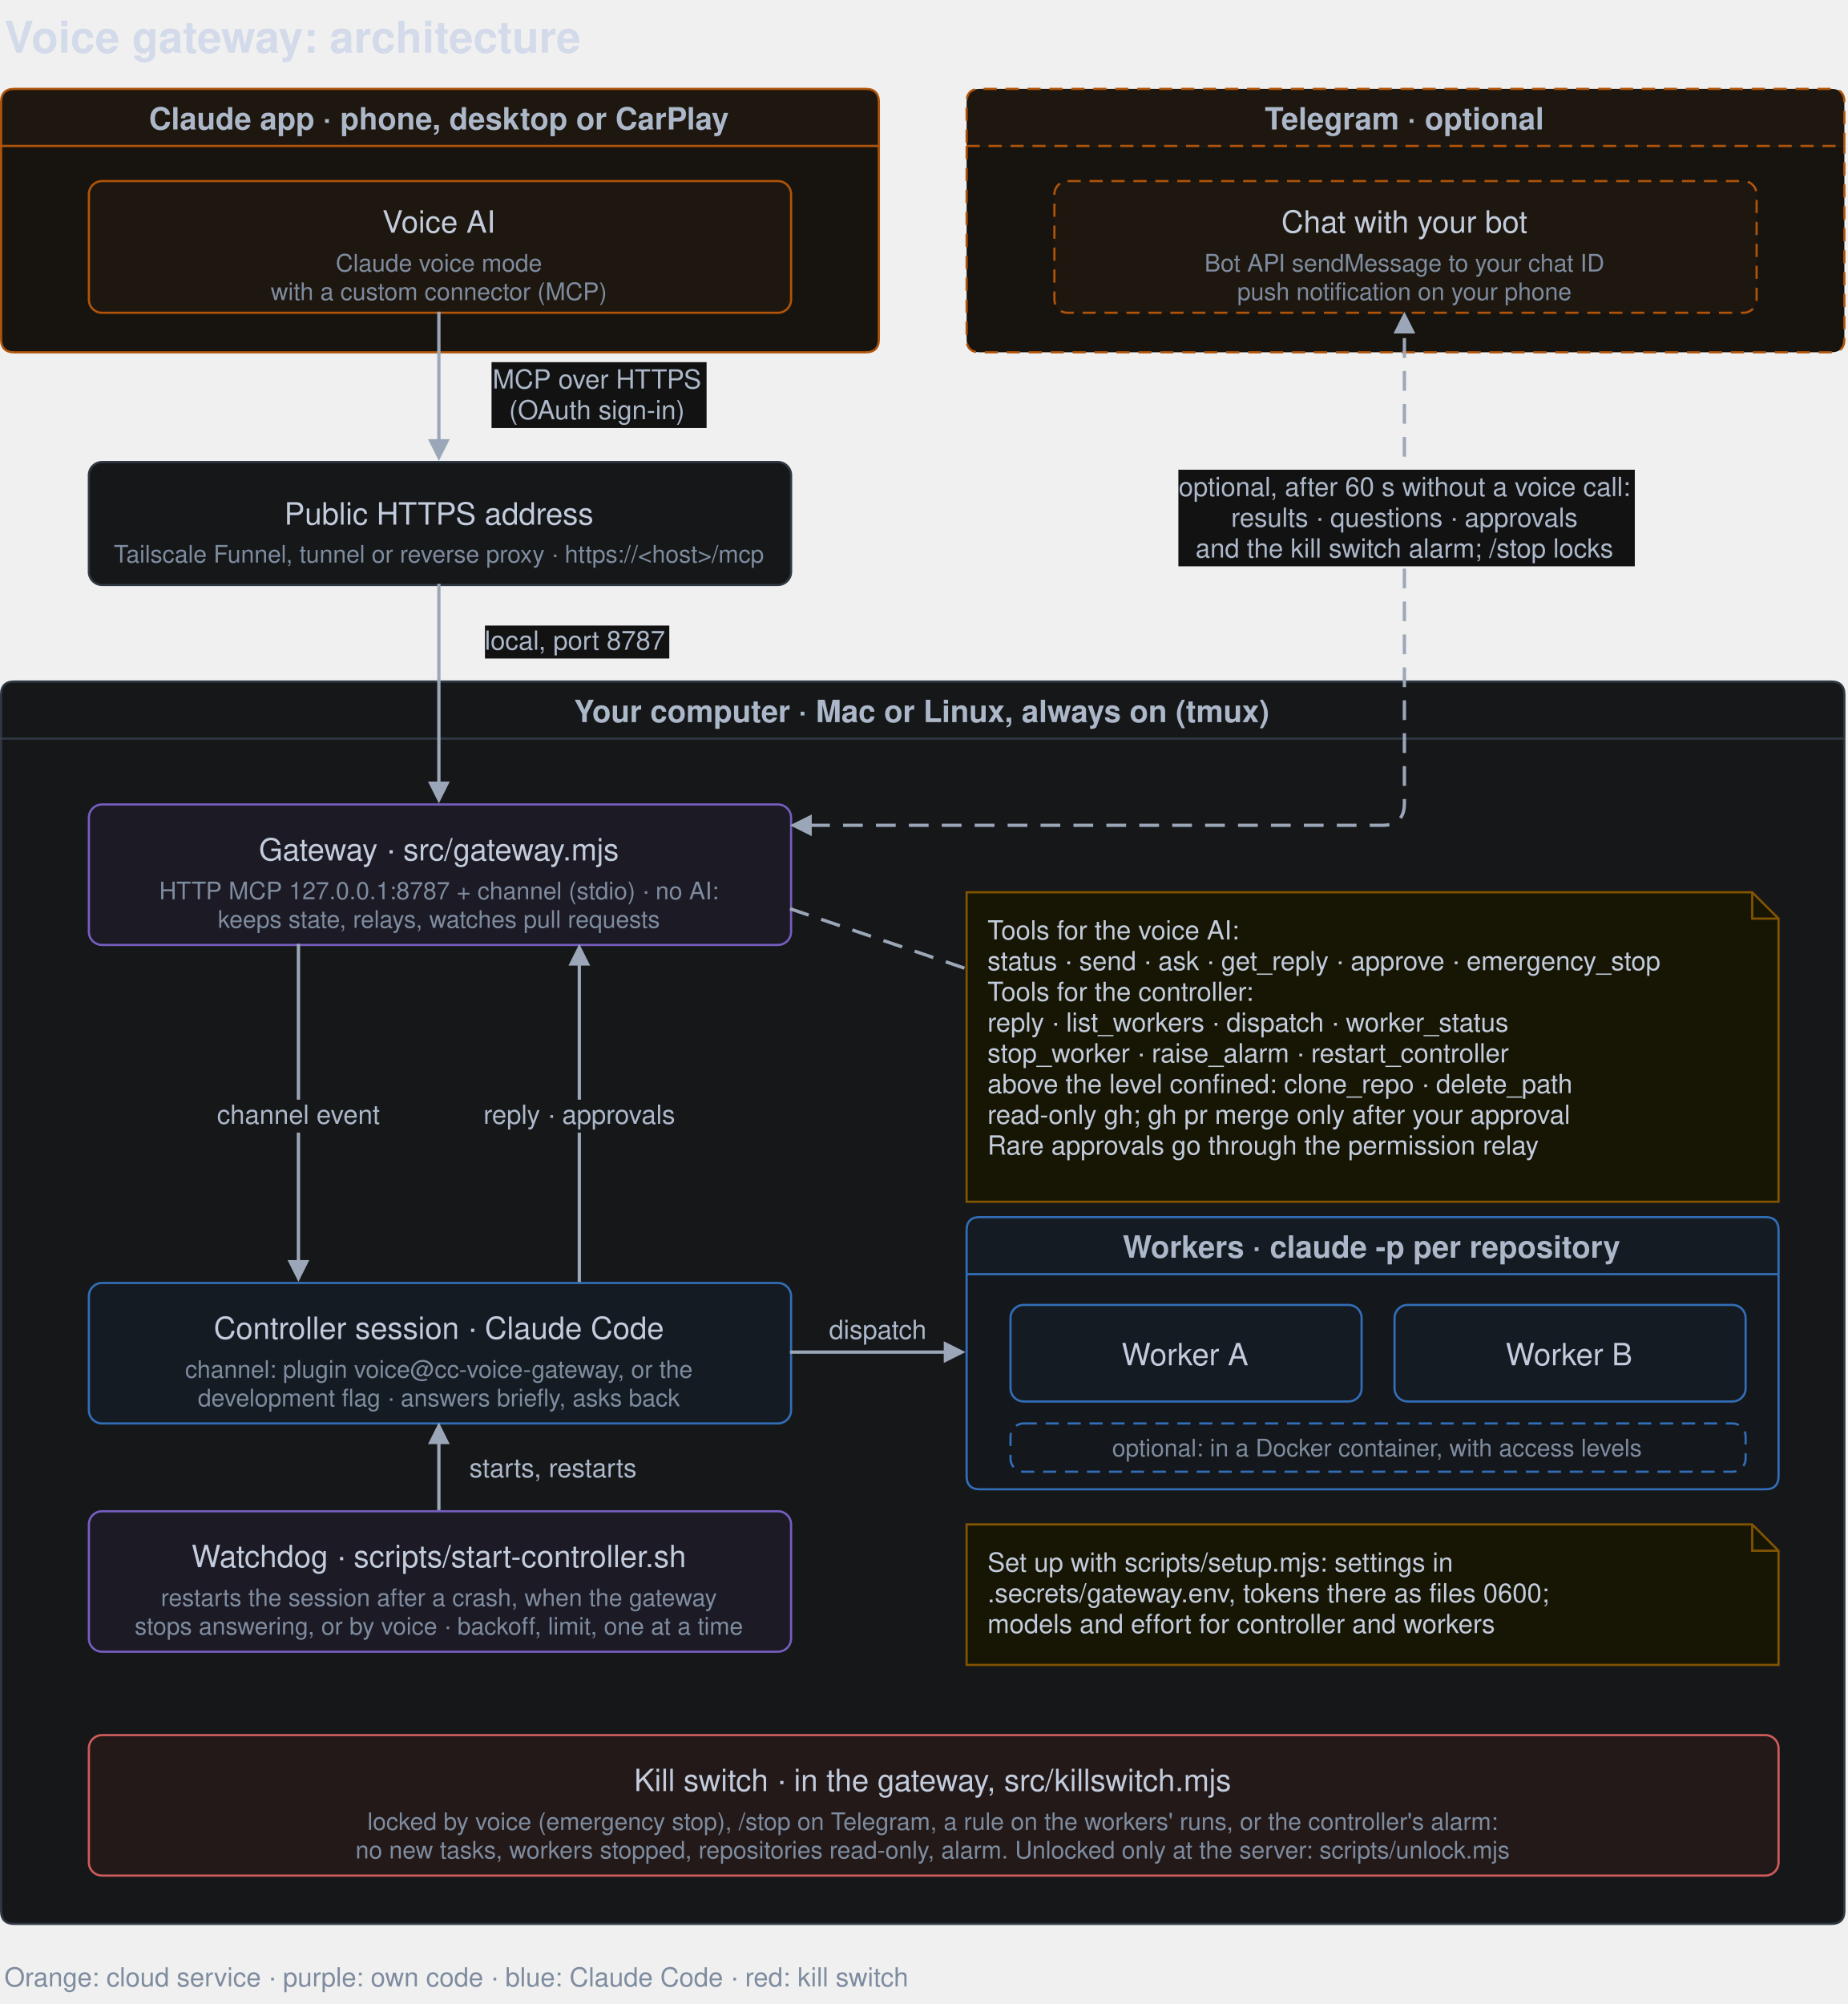
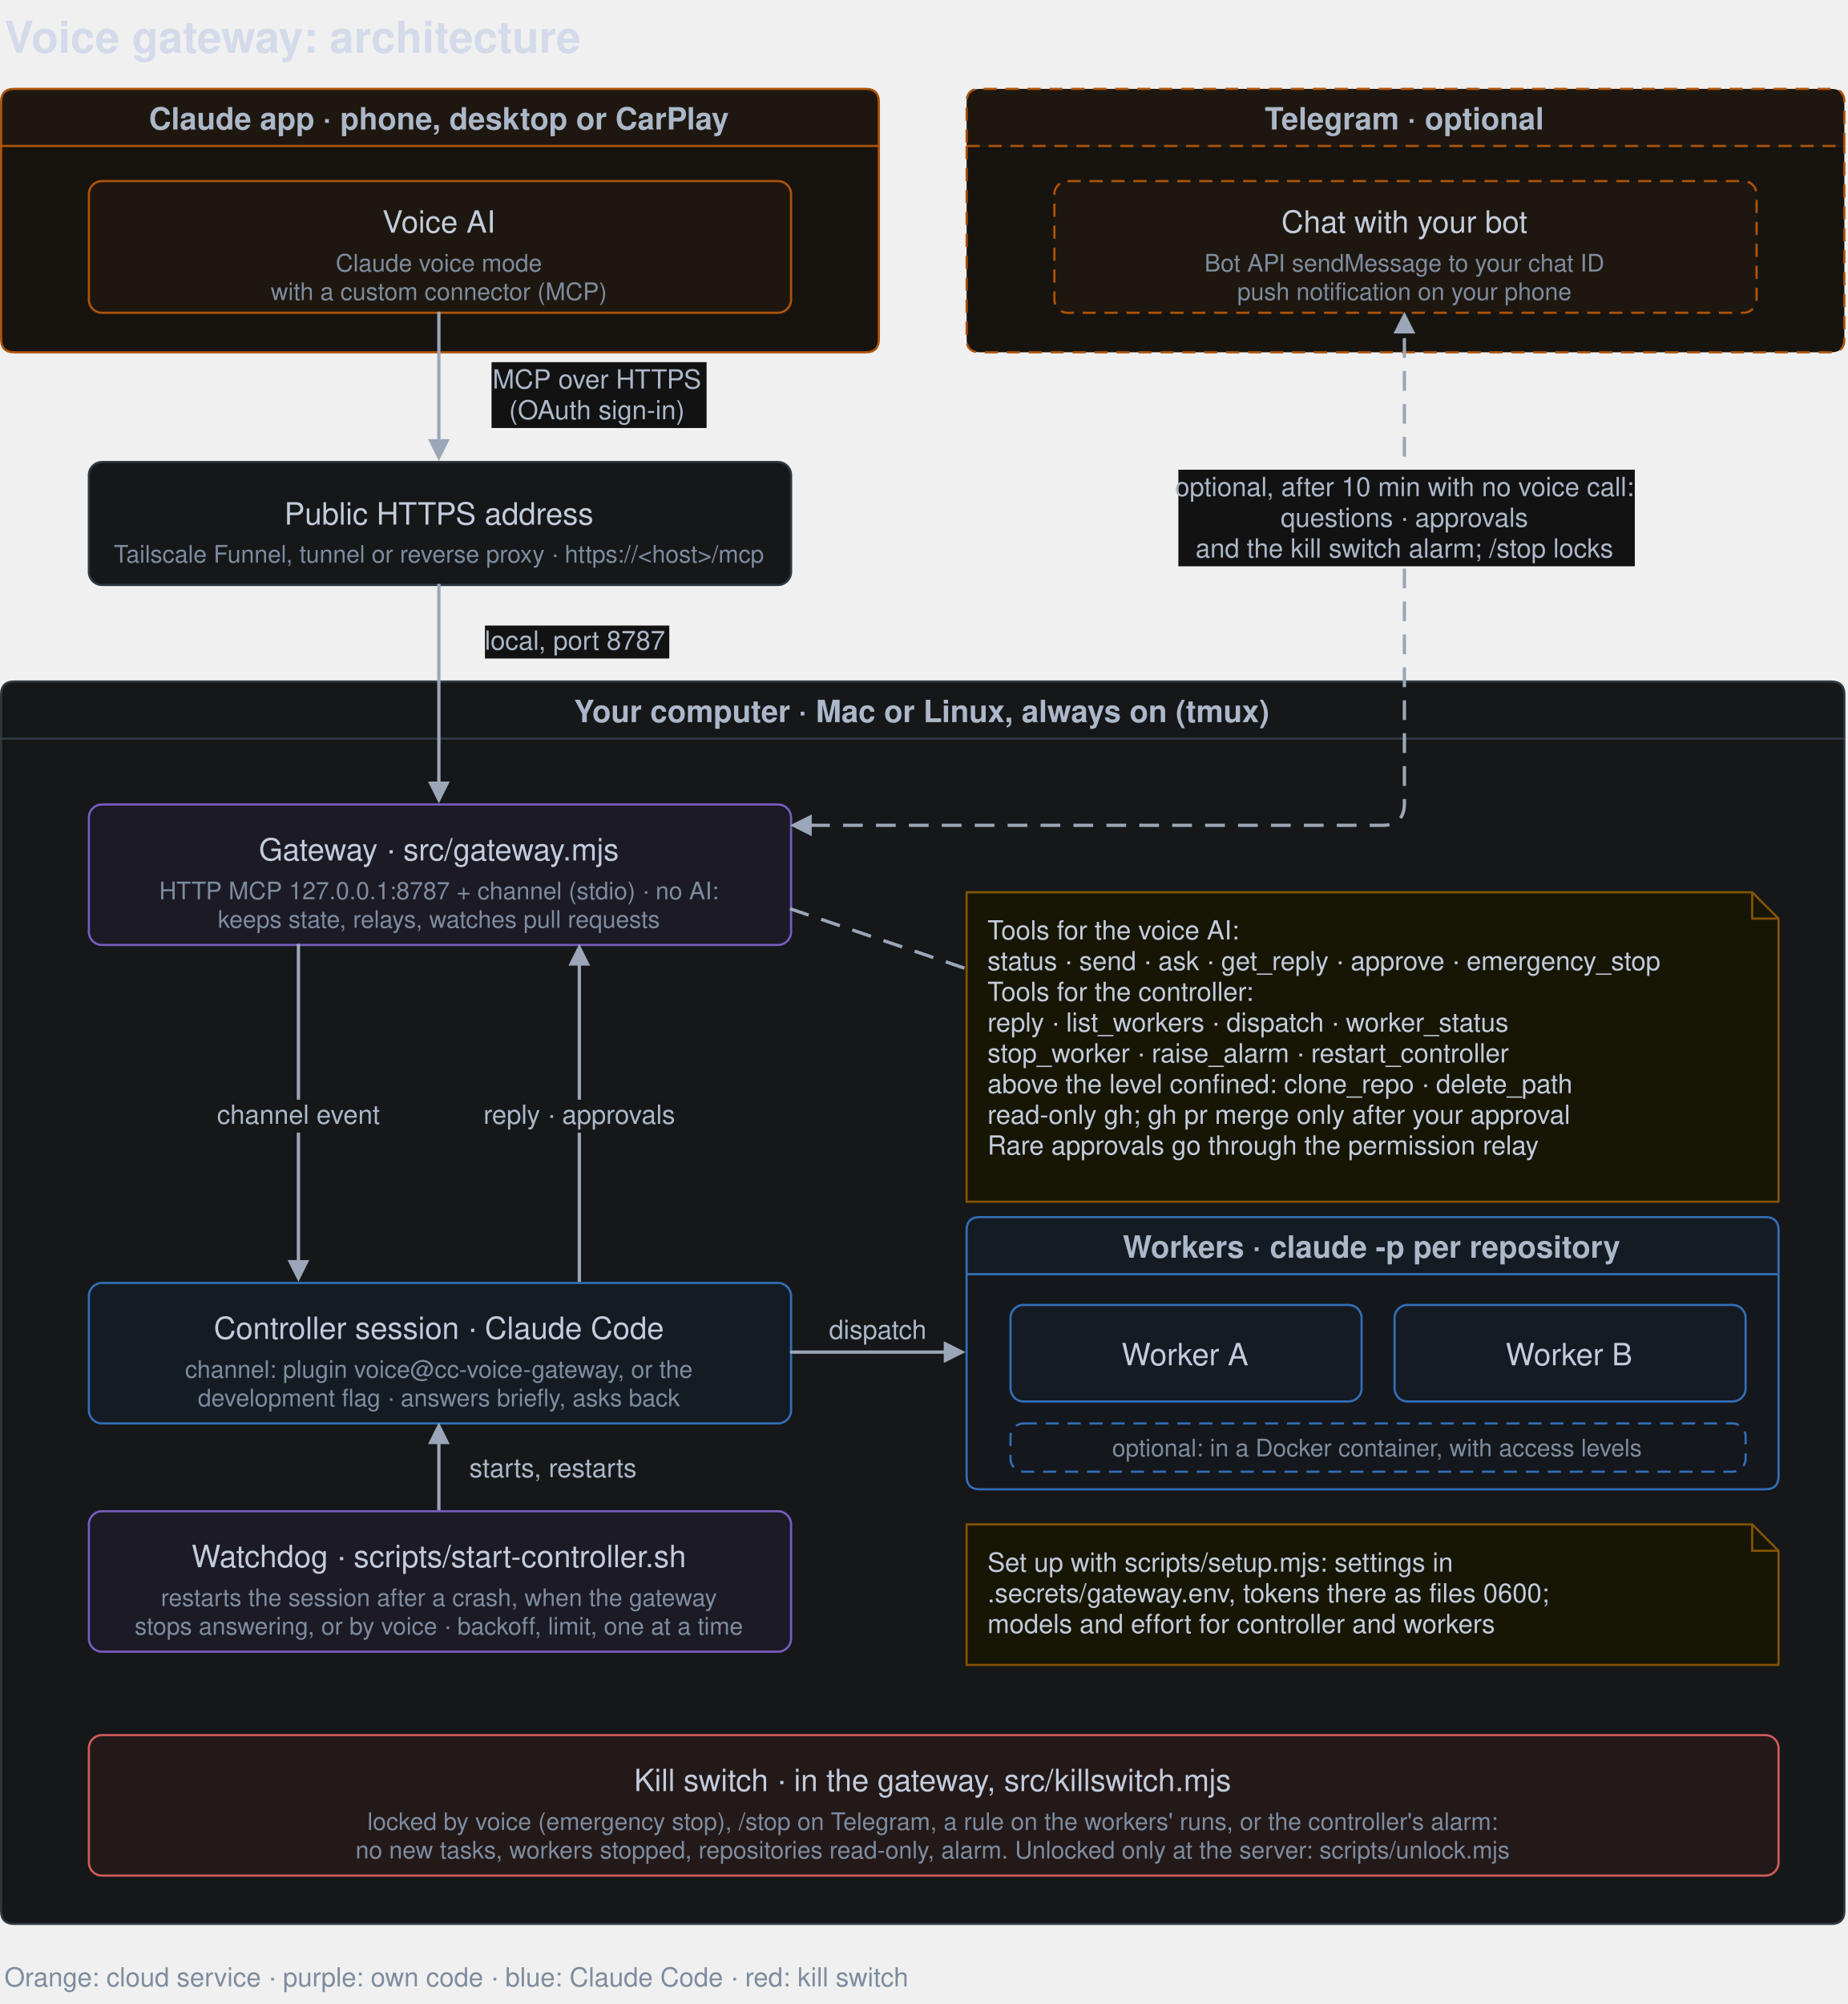
<svg xmlns="http://www.w3.org/2000/svg" style="background: transparent; background-color: transparent; color-scheme: dark;" version="1.1" width="842px" height="913px" viewBox="0 0 842 913">
  <defs />
  <g>
    <g data-cell-id="0">
      <g data-cell-id="1">
        <g data-cell-id="title">
          <g>
            <rect x="0" y="0" width="840" height="30" fill="none" stroke="none" pointer-events="all" />
          </g>
          <g>
            <g fill="#0F172A" font-family="Helvetica" font-weight="bold" text-anchor="start" font-size="20px" style="fill: rgb(211, 218, 234);">
              <text x="2" y="24">Voice gateway: architecture</text>
            </g>
          </g>
        </g>
        <g data-cell-id="car">
          <g transform="translate(0.5,0.5)">
            <path d="M 400 66 L 400 46 Q 400 40 394 40 L 6 40 Q 0 40 0 46 L 0 66" fill="#fff7ed" stroke="#fb923c" stroke-miterlimit="10" pointer-events="all" style="fill: rgb(30, 23, 15); stroke: rgb(175, 84, 10);" />
            <path d="M 0 66 L 0 154 Q 0 160 6 160 L 394 160 Q 400 160 400 154 L 400 66" fill="#fffbf5" stroke="#fb923c" stroke-miterlimit="10" pointer-events="all" style="fill: rgb(23, 20, 15); stroke: rgb(175, 84, 10);" />
            <path d="M 0 66 L 400 66" fill="none" stroke="#fb923c" stroke-miterlimit="10" pointer-events="all" style="stroke: rgb(175, 84, 10);" />
          </g>
          <g>
            <g fill="#334155" font-family="Helvetica" font-weight="bold" text-anchor="middle" font-size="14px" style="fill: rgb(172, 184, 201);">
              <text x="200" y="59">Claude app · phone, desktop or CarPlay</text>
            </g>
          </g>
          <g data-cell-id="voice">
            <g transform="translate(0.5,0.5)">
              <rect x="40" y="82" width="320" height="60" rx="6" ry="6" fill="#fff7ed" stroke="#fb923c" pointer-events="all" style="fill: rgb(30, 23, 15); stroke: rgb(175, 84, 10);" />
            </g>
            <g>
              <g fill="#1E293B" font-family="Helvetica" text-anchor="middle" font-size="14px" style="fill: rgb(195, 204, 220);">
                <text x="200" y="106">Voice AI</text>
              </g>
            </g>
            <g data-cell-id="voice-sub">
              <g>
                <rect x="40" y="108.7" width="320" height="26.4" fill="none" stroke="none" pointer-events="all" />
              </g>
              <g>
                <g fill="#64748B" font-family="Helvetica" text-anchor="middle" font-size="11px" style="fill: rgb(126, 140, 159);">
                  <text x="200" y="123.7">Claude voice mode</text>
                  <text x="200" y="136.7">with a custom connector (MCP)</text>
                </g>
              </g>
            </g>
          </g>
        </g>
        <g data-cell-id="telegram">
          <g transform="translate(0.5,0.5)">
            <path d="M 840 66 L 840 46 Q 840 40 834 40 L 446 40 Q 440 40 440 46 L 440 66" fill="#fff7ed" stroke="#fb923c" stroke-miterlimit="10" stroke-dasharray="6 4" pointer-events="all" style="fill: rgb(30, 23, 15); stroke: rgb(175, 84, 10);" />
            <path d="M 440 66 L 440 154 Q 440 160 446 160 L 834 160 Q 840 160 840 154 L 840 66" fill="#fffbf5" stroke="#fb923c" stroke-miterlimit="10" stroke-dasharray="6 4" pointer-events="all" style="fill: rgb(23, 20, 15); stroke: rgb(175, 84, 10);" />
            <path d="M 440 66 L 840 66" fill="none" stroke="#fb923c" stroke-miterlimit="10" stroke-dasharray="6 4" pointer-events="all" style="stroke: rgb(175, 84, 10);" />
          </g>
          <g>
            <g fill="#334155" font-family="Helvetica" font-weight="bold" text-anchor="middle" font-size="14px" style="fill: rgb(172, 184, 201);">
              <text x="640" y="59">Telegram · optional</text>
            </g>
          </g>
          <g data-cell-id="chat">
            <g transform="translate(0.5,0.5)">
              <rect x="480" y="82" width="320" height="60" rx="6" ry="6" fill="#fff7ed" stroke="#fb923c" stroke-dasharray="6 4" pointer-events="all" style="fill: rgb(30, 23, 15); stroke: rgb(175, 84, 10);" />
            </g>
            <g>
              <g fill="#1E293B" font-family="Helvetica" text-anchor="middle" font-size="14px" style="fill: rgb(195, 204, 220);">
                <text x="640" y="106">Chat with your bot</text>
              </g>
            </g>
            <g data-cell-id="chat-sub">
              <g>
                <rect x="480" y="108.7" width="320" height="26.4" fill="none" stroke="none" pointer-events="all" />
              </g>
              <g>
                <g fill="#64748B" font-family="Helvetica" text-anchor="middle" font-size="11px" style="fill: rgb(126, 140, 159);">
                  <text x="640" y="123.7">Bot API sendMessage to your chat ID</text>
                  <text x="640" y="136.7">push notification on your phone</text>
                </g>
              </g>
            </g>
          </g>
        </g>
        <g data-cell-id="tunnel">
          <g transform="translate(0.5,0.5)">
            <rect x="40" y="210" width="320" height="56" rx="6" ry="6" fill="#f8fafc" stroke="#cbd5e1" pointer-events="all" style="fill: rgb(21, 23, 25); stroke: rgb(47, 56, 66);" />
          </g>
          <g>
            <g fill="#1E293B" font-family="Helvetica" text-anchor="middle" font-size="14px" style="fill: rgb(195, 204, 220);">
              <text x="200" y="239">Public HTTPS address</text>
            </g>
          </g>
          <g data-cell-id="tunnel-sub">
            <g>
              <rect x="40" y="241.3" width="320" height="13.2" fill="none" stroke="none" pointer-events="all" />
            </g>
            <g>
              <g fill="#64748B" font-family="Helvetica" text-anchor="middle" font-size="11px" style="fill: rgb(126, 140, 159);">
                <text x="200" y="256.3">Tailscale Funnel, tunnel or reverse proxy · https://&lt;host&gt;/mcp</text>
              </g>
            </g>
          </g>
        </g>
        <g data-cell-id="machine">
          <g transform="translate(0.5,0.5)">
            <path d="M 840 336 L 840 316 Q 840 310 834 310 L 6 310 Q 0 310 0 316 L 0 336" fill="#f8fafc" stroke="#cbd5e1" stroke-miterlimit="10" pointer-events="all" style="fill: rgb(21, 23, 25); stroke: rgb(47, 56, 66);" />
            <path d="M 0 336 L 0 870 Q 0 876 6 876 L 834 876 Q 840 876 840 870 L 840 336" fill="#f8fafc" stroke="#cbd5e1" stroke-miterlimit="10" pointer-events="all" style="fill: rgb(21, 23, 25); stroke: rgb(47, 56, 66);" />
            <path d="M 0 336 L 840 336" fill="none" stroke="#cbd5e1" stroke-miterlimit="10" pointer-events="all" style="stroke: rgb(47, 56, 66);" />
          </g>
          <g>
            <g fill="#334155" font-family="Helvetica" font-weight="bold" text-anchor="middle" font-size="14px" style="fill: rgb(172, 184, 201);">
              <text x="420" y="329">Your computer · Mac or Linux, always on (tmux)</text>
            </g>
          </g>
          <g data-cell-id="gateway">
            <g transform="translate(0.5,0.5)">
              <rect x="40" y="366" width="320" height="64" rx="6" ry="6" fill="#f5f3ff" stroke="#a78bfa" pointer-events="all" style="fill: rgb(28, 26, 36); stroke: rgb(118, 94, 190);" />
            </g>
            <g>
              <g fill="#1E293B" font-family="Helvetica" text-anchor="middle" font-size="14px" style="fill: rgb(195, 204, 220);">
                <text x="200" y="392">Gateway · src/gateway.mjs</text>
              </g>
            </g>
            <g data-cell-id="gateway-sub">
              <g>
                <rect x="40" y="394.7" width="320" height="26.4" fill="none" stroke="none" pointer-events="all" />
              </g>
              <g>
                <g fill="#64748B" font-family="Helvetica" text-anchor="middle" font-size="11px" style="fill: rgb(126, 140, 159);">
                  <text x="200" y="409.7">HTTP MCP 127.0.0.1:8787 + channel (stdio) · no AI:</text>
                  <text x="200" y="422.7">keeps state, relays, watches pull requests</text>
                </g>
              </g>
            </g>
          </g>
          <g data-cell-id="controller">
            <g transform="translate(0.5,0.5)">
              <rect x="40" y="584" width="320" height="64" rx="6" ry="6" fill="#eff6ff" stroke="#60a5fa" pointer-events="all" style="fill: rgb(21, 27, 35); stroke: rgb(50, 110, 183);" />
            </g>
            <g>
              <g fill="#1E293B" font-family="Helvetica" text-anchor="middle" font-size="14px" style="fill: rgb(195, 204, 220);">
                <text x="200" y="610">Controller session · Claude Code</text>
              </g>
            </g>
            <g data-cell-id="controller-sub">
              <g>
                <rect x="40" y="612.7" width="320" height="26.4" fill="none" stroke="none" pointer-events="all" />
              </g>
              <g>
                <g fill="#64748B" font-family="Helvetica" text-anchor="middle" font-size="11px" style="fill: rgb(126, 140, 159);">
                  <text x="200" y="627.7">channel: plugin voice@cc-voice-gateway, or the</text>
                  <text x="200" y="640.7">development flag · answers briefly, asks back</text>
                </g>
              </g>
            </g>
          </g>
          <g data-cell-id="tools">
            <g transform="translate(0.5,0.5)">
              <path d="M 440 406 L 798 406 L 810 418 L 810 547 L 440 547 L 440 406 Z" fill="#fefce8" stroke="#eab308" stroke-miterlimit="10" pointer-events="all" style="fill: rgb(23, 22, 4); stroke: rgb(131, 84, 0);" />
              <path d="M 798 406 L 798 418 L 810 418" fill="none" stroke="#eab308" stroke-miterlimit="10" pointer-events="all" style="stroke: rgb(131, 84, 0);" />
            </g>
            <g>
              <g fill="#1E293B" font-family="Helvetica" text-anchor="start" font-size="12px" style="fill: rgb(195, 204, 220);">
                <text x="450" y="428">Tools for the voice AI:</text>
                <text x="450" y="442">status · send · ask · get_reply · approve · emergency_stop</text>
                <text x="450" y="456">Tools for the controller:</text>
                <text x="450" y="470">reply · list_workers · dispatch · worker_status</text>
                <text x="450" y="484">stop_worker · raise_alarm · restart_controller</text>
                <text x="450" y="498">above the level confined: clone_repo · delete_path</text>
                <text x="450" y="512">read-only gh; gh pr merge only after your approval</text>
                <text x="450" y="526">Rare approvals go through the permission relay</text>
              </g>
            </g>
          </g>
          <g data-cell-id="workers">
            <g transform="translate(0.5,0.5)">
              <path d="M 810 580 L 810 560 Q 810 554 804 554 L 446 554 Q 440 554 440 560 L 440 580" fill="#eff6ff" stroke="#60a5fa" stroke-miterlimit="10" pointer-events="all" style="fill: rgb(21, 27, 35); stroke: rgb(50, 110, 183);" />
              <path d="M 440 580 L 440 672 Q 440 678 446 678 L 804 678 Q 810 678 810 672 L 810 580" fill="#f7faff" stroke="#60a5fa" stroke-miterlimit="10" pointer-events="all" style="fill: rgb(20, 23, 27); stroke: rgb(50, 110, 183);" />
              <path d="M 440 580 L 810 580" fill="none" stroke="#60a5fa" stroke-miterlimit="10" pointer-events="all" style="stroke: rgb(50, 110, 183);" />
            </g>
            <g>
              <g fill="#334155" font-family="Helvetica" font-weight="bold" text-anchor="middle" font-size="14px" style="fill: rgb(172, 184, 201);">
                <text x="625" y="573">Workers · claude -p per repository</text>
              </g>
            </g>
            <g data-cell-id="wa">
              <g transform="translate(0.5,0.5)">
                <rect x="460" y="594" width="160" height="44" rx="6" ry="6" fill="#eff6ff" stroke="#60a5fa" pointer-events="all" style="fill: rgb(21, 27, 35); stroke: rgb(50, 110, 183);" />
              </g>
              <g>
                <g fill="#1E293B" font-family="Helvetica" text-anchor="middle" font-size="14px" style="fill: rgb(195, 204, 220);">
                  <text x="540" y="622">Worker A</text>
                </g>
              </g>
            </g>
            <g data-cell-id="wb">
              <g transform="translate(0.5,0.5)">
                <rect x="635" y="594" width="160" height="44" rx="6" ry="6" fill="#eff6ff" stroke="#60a5fa" pointer-events="all" style="fill: rgb(21, 27, 35); stroke: rgb(50, 110, 183);" />
              </g>
              <g>
                <g fill="#1E293B" font-family="Helvetica" text-anchor="middle" font-size="14px" style="fill: rgb(195, 204, 220);">
                  <text x="715" y="622">Worker B</text>
                </g>
              </g>
            </g>
            <g data-cell-id="wdocker">
              <g transform="translate(0.5,0.5)">
                <rect x="460" y="648" width="335" height="22" rx="6" ry="6" fill="none" stroke="#60a5fa" stroke-dasharray="6 4" pointer-events="all" style="stroke: rgb(50, 110, 183);" />
              </g>
              <g>
                <g fill="#64748B" font-family="Helvetica" text-anchor="middle" font-size="11px" style="fill: rgb(126, 140, 159);">
                  <text x="627.5" y="663.5">optional: in a Docker container, with access levels</text>
                </g>
              </g>
            </g>
          </g>
          <g data-cell-id="watchdog">
            <g transform="translate(0.5,0.5)">
              <rect x="40" y="688" width="320" height="64" rx="6" ry="6" fill="#f5f3ff" stroke="#a78bfa" pointer-events="all" style="fill: rgb(28, 26, 36); stroke: rgb(118, 94, 190);" />
            </g>
            <g>
              <g fill="#1E293B" font-family="Helvetica" text-anchor="middle" font-size="14px" style="fill: rgb(195, 204, 220);">
                <text x="200" y="714">Watchdog · scripts/start-controller.sh</text>
              </g>
            </g>
            <g data-cell-id="watchdog-sub">
              <g>
                <rect x="40" y="716.7" width="320" height="26.4" fill="none" stroke="none" pointer-events="all" />
              </g>
              <g>
                <g fill="#64748B" font-family="Helvetica" text-anchor="middle" font-size="11px" style="fill: rgb(126, 140, 159);">
                  <text x="200" y="731.7">restarts the session after a crash, when the gateway</text>
                  <text x="200" y="744.7">stops answering, or by voice · backoff, limit, one at a time</text>
                </g>
              </g>
            </g>
          </g>
          <g data-cell-id="setupnote">
            <g transform="translate(0.5,0.5)">
              <path d="M 440 694 L 798 694 L 810 706 L 810 758 L 440 758 L 440 694 Z" fill="#fefce8" stroke="#eab308" stroke-miterlimit="10" pointer-events="all" style="fill: rgb(23, 22, 4); stroke: rgb(131, 84, 0);" />
              <path d="M 798 694 L 798 706 L 810 706" fill="none" stroke="#eab308" stroke-miterlimit="10" pointer-events="all" style="stroke: rgb(131, 84, 0);" />
            </g>
            <g>
              <g fill="#1E293B" font-family="Helvetica" text-anchor="start" font-size="12px" style="fill: rgb(195, 204, 220);">
                <text x="450" y="716">Set up with scripts/setup.mjs: settings in</text>
                <text x="450" y="730">.secrets/gateway.env, tokens there as files 0600;</text>
                <text x="450" y="744">models and effort for controller and workers</text>
              </g>
            </g>
          </g>
          <g data-cell-id="kill">
            <g transform="translate(0.5,0.5)">
              <rect x="40" y="790" width="770" height="64" rx="6" ry="6" fill="#fef2f2" stroke="#f87171" pointer-events="all" style="fill: rgb(35, 25, 25); stroke: rgb(207, 91, 91);" />
            </g>
            <g>
              <g fill="#1E293B" font-family="Helvetica" text-anchor="middle" font-size="14px" style="fill: rgb(195, 204, 220);">
                <text x="425" y="816">Kill switch · in the gateway, src/killswitch.mjs</text>
              </g>
            </g>
            <g data-cell-id="kill-sub">
              <g>
                <rect x="40" y="818.7" width="770" height="26.4" fill="none" stroke="none" pointer-events="all" />
              </g>
              <g>
                <g fill="#64748B" font-family="Helvetica" text-anchor="middle" font-size="11px" style="fill: rgb(126, 140, 159);">
                  <text x="425" y="833.7">locked by voice (emergency stop), /stop on Telegram, a rule on the workers' runs, or the controller's alarm:</text>
                  <text x="425" y="846.7">no new tasks, workers stopped, repositories read-only, alarm. Unlocked only at the server: scripts/unlock.mjs</text>
                </g>
              </g>
            </g>
          </g>
        </g>
        <g data-cell-id="legend">
          <g>
            <rect x="0" y="888" width="840" height="24" fill="none" stroke="none" pointer-events="all" />
          </g>
          <g>
            <g fill="#64748B" font-family="Helvetica" text-anchor="start" font-size="12px" style="fill: rgb(126, 140, 159);">
              <text x="2" y="905">Orange: cloud service · purple: own code · blue: Claude Code · red: kill switch</text>
            </g>
          </g>
        </g>
        <g data-cell-id="e1">
          <g>
            <path d="M 200 142 L 200 200.82" fill="none" stroke="#475569" stroke-width="1.5" stroke-miterlimit="10" pointer-events="stroke" style="stroke: rgb(155, 167, 184);" />
            <path d="M 200 208.32 L 196.25 200.82 L 203.75 200.82 Z" fill="#475569" stroke="#475569" stroke-width="1.5" stroke-miterlimit="10" pointer-events="all" style="fill: rgb(155, 167, 184); stroke: rgb(155, 167, 184);" />
          </g>
          <g>
            <g fill="#334155" font-family="Helvetica" text-anchor="middle" font-size="12px" style="fill: rgb(172, 184, 201);">
              <rect fill="#FFFFFF" stroke="none" x="224" y="165" width="98" height="30" stroke-width="0" style="fill: rgb(18, 18, 18);" />
              <text x="272" y="177">MCP over HTTPS</text>
              <text x="272" y="191">(OAuth sign-in)</text>
            </g>
          </g>
        </g>
        <g data-cell-id="e2">
          <g>
            <path d="M 200 266 L 200 356.82" fill="none" stroke="#475569" stroke-width="1.5" stroke-miterlimit="10" pointer-events="stroke" style="stroke: rgb(155, 167, 184);" />
            <path d="M 200 364.32 L 196.25 356.82 L 203.75 356.82 Z" fill="#475569" stroke="#475569" stroke-width="1.5" stroke-miterlimit="10" pointer-events="all" style="fill: rgb(155, 167, 184); stroke: rgb(155, 167, 184);" />
          </g>
          <g>
            <g fill="#334155" font-family="Helvetica" text-anchor="middle" font-size="12px" style="fill: rgb(172, 184, 201);">
              <rect fill="#FFFFFF" stroke="none" x="221" y="285" width="84" height="15" stroke-width="0" style="fill: rgb(18, 18, 18);" />
              <text x="262" y="296">local, port 8787</text>
            </g>
          </g>
        </g>
        <g data-cell-id="e3">
          <g>
            <path d="M 136 430 L 136 574.82" fill="none" stroke="#475569" stroke-width="1.5" stroke-miterlimit="10" pointer-events="stroke" style="stroke: rgb(155, 167, 184);" />
            <path d="M 136 582.32 L 132.25 574.82 L 139.75 574.82 Z" fill="#475569" stroke="#475569" stroke-width="1.5" stroke-miterlimit="10" pointer-events="all" style="fill: rgb(155, 167, 184); stroke: rgb(155, 167, 184);" />
          </g>
          <g>
            <g fill="#334155" font-family="Helvetica" text-anchor="middle" font-size="12px" style="fill: rgb(172, 184, 201);">
              <rect fill="#F8FAFC" stroke="none" x="98" y="501" width="77" height="15" stroke-width="0" style="fill: rgb(21, 23, 25);" />
              <text x="136" y="512">channel event</text>
            </g>
          </g>
        </g>
        <g data-cell-id="e4">
          <g>
            <path d="M 264 584 L 264 439.18" fill="none" stroke="#475569" stroke-width="1.5" stroke-miterlimit="10" pointer-events="stroke" style="stroke: rgb(155, 167, 184);" />
            <path d="M 264 431.68 L 267.75 439.18 L 260.25 439.18 Z" fill="#475569" stroke="#475569" stroke-width="1.5" stroke-miterlimit="10" pointer-events="all" style="fill: rgb(155, 167, 184); stroke: rgb(155, 167, 184);" />
          </g>
          <g>
            <g fill="#334155" font-family="Helvetica" text-anchor="middle" font-size="12px" style="fill: rgb(172, 184, 201);">
              <rect fill="#F8FAFC" stroke="none" x="219" y="501" width="91" height="15" stroke-width="0" style="fill: rgb(21, 23, 25);" />
              <text x="264" y="512">reply · approvals</text>
            </g>
          </g>
        </g>
        <g data-cell-id="e5">
          <g>
            <path d="M 360 616 L 430.82 616" fill="none" stroke="#475569" stroke-width="1.5" stroke-miterlimit="10" pointer-events="stroke" style="stroke: rgb(155, 167, 184);" />
            <path d="M 438.32 616 L 430.82 619.75 L 430.82 612.25 Z" fill="#475569" stroke="#475569" stroke-width="1.5" stroke-miterlimit="10" pointer-events="all" style="fill: rgb(155, 167, 184); stroke: rgb(155, 167, 184);" />
          </g>
          <g>
            <g fill="#334155" font-family="Helvetica" text-anchor="middle" font-size="12px" style="fill: rgb(172, 184, 201);">
              <rect fill="#F8FAFC" stroke="none" x="377" y="599" width="47" height="15" stroke-width="0" style="fill: rgb(21, 23, 25);" />
              <text x="400" y="610">dispatch</text>
            </g>
          </g>
        </g>
        <g data-cell-id="e6">
          <g>
            <path d="M 360 414 L 440 441.25" fill="none" stroke="#475569" stroke-width="1.5" stroke-miterlimit="10" stroke-dasharray="9 6" pointer-events="stroke" style="stroke: rgb(155, 167, 184);" />
          </g>
        </g>
        <g data-cell-id="e7">
          <g>
            <path d="M 369.18 376 L 630 376 Q 640 376 640 366 L 640 151.18" fill="none" stroke="#475569" stroke-width="1.5" stroke-miterlimit="10" stroke-dasharray="9 6" pointer-events="stroke" style="stroke: rgb(155, 167, 184);" />
            <path d="M 361.68 376 L 369.18 372.25 L 369.18 379.75 Z" fill="#475569" stroke="#475569" stroke-width="1.5" stroke-miterlimit="10" pointer-events="all" style="fill: rgb(155, 167, 184); stroke: rgb(155, 167, 184);" />
            <path d="M 640 143.68 L 643.75 151.18 L 636.25 151.18 Z" fill="#475569" stroke="#475569" stroke-width="1.5" stroke-miterlimit="10" pointer-events="all" style="fill: rgb(155, 167, 184); stroke: rgb(155, 167, 184);" />
          </g>
          <g>
            <g fill="#334155" font-family="Helvetica" text-anchor="middle" font-size="12px" style="fill: rgb(172, 184, 201);">
              <rect fill="#FFFFFF" stroke="none" x="537" y="214" width="208" height="44" stroke-width="0" style="fill: rgb(18, 18, 18);" />
-               <text x="640" y="226">optional, after 60 s without a voice call:</text>
-               <text x="640" y="240">results · questions · approvals</text>
+               <text x="640" y="226">optional, after 10 min with no voice call:</text>
+               <text x="640" y="240">questions · approvals</text>
              <text x="640" y="254">and the kill switch alarm; /stop locks</text>
            </g>
          </g>
        </g>
        <g data-cell-id="e8">
          <g>
            <path d="M 200 688 L 200 657.18" fill="none" stroke="#475569" stroke-width="1.5" stroke-miterlimit="10" pointer-events="stroke" style="stroke: rgb(155, 167, 184);" />
            <path d="M 200 649.68 L 203.75 657.18 L 196.25 657.18 Z" fill="#475569" stroke="#475569" stroke-width="1.5" stroke-miterlimit="10" pointer-events="all" style="fill: rgb(155, 167, 184); stroke: rgb(155, 167, 184);" />
          </g>
          <g>
            <g fill="#334155" font-family="Helvetica" text-anchor="middle" font-size="12px" style="fill: rgb(172, 184, 201);">
              <rect fill="#F8FAFC" stroke="none" x="214" y="662" width="78" height="15" stroke-width="0" style="fill: rgb(21, 23, 25);" />
              <text x="252" y="673">starts, restarts</text>
            </g>
          </g>
        </g>
      </g>
    </g>
  </g>
</svg>
